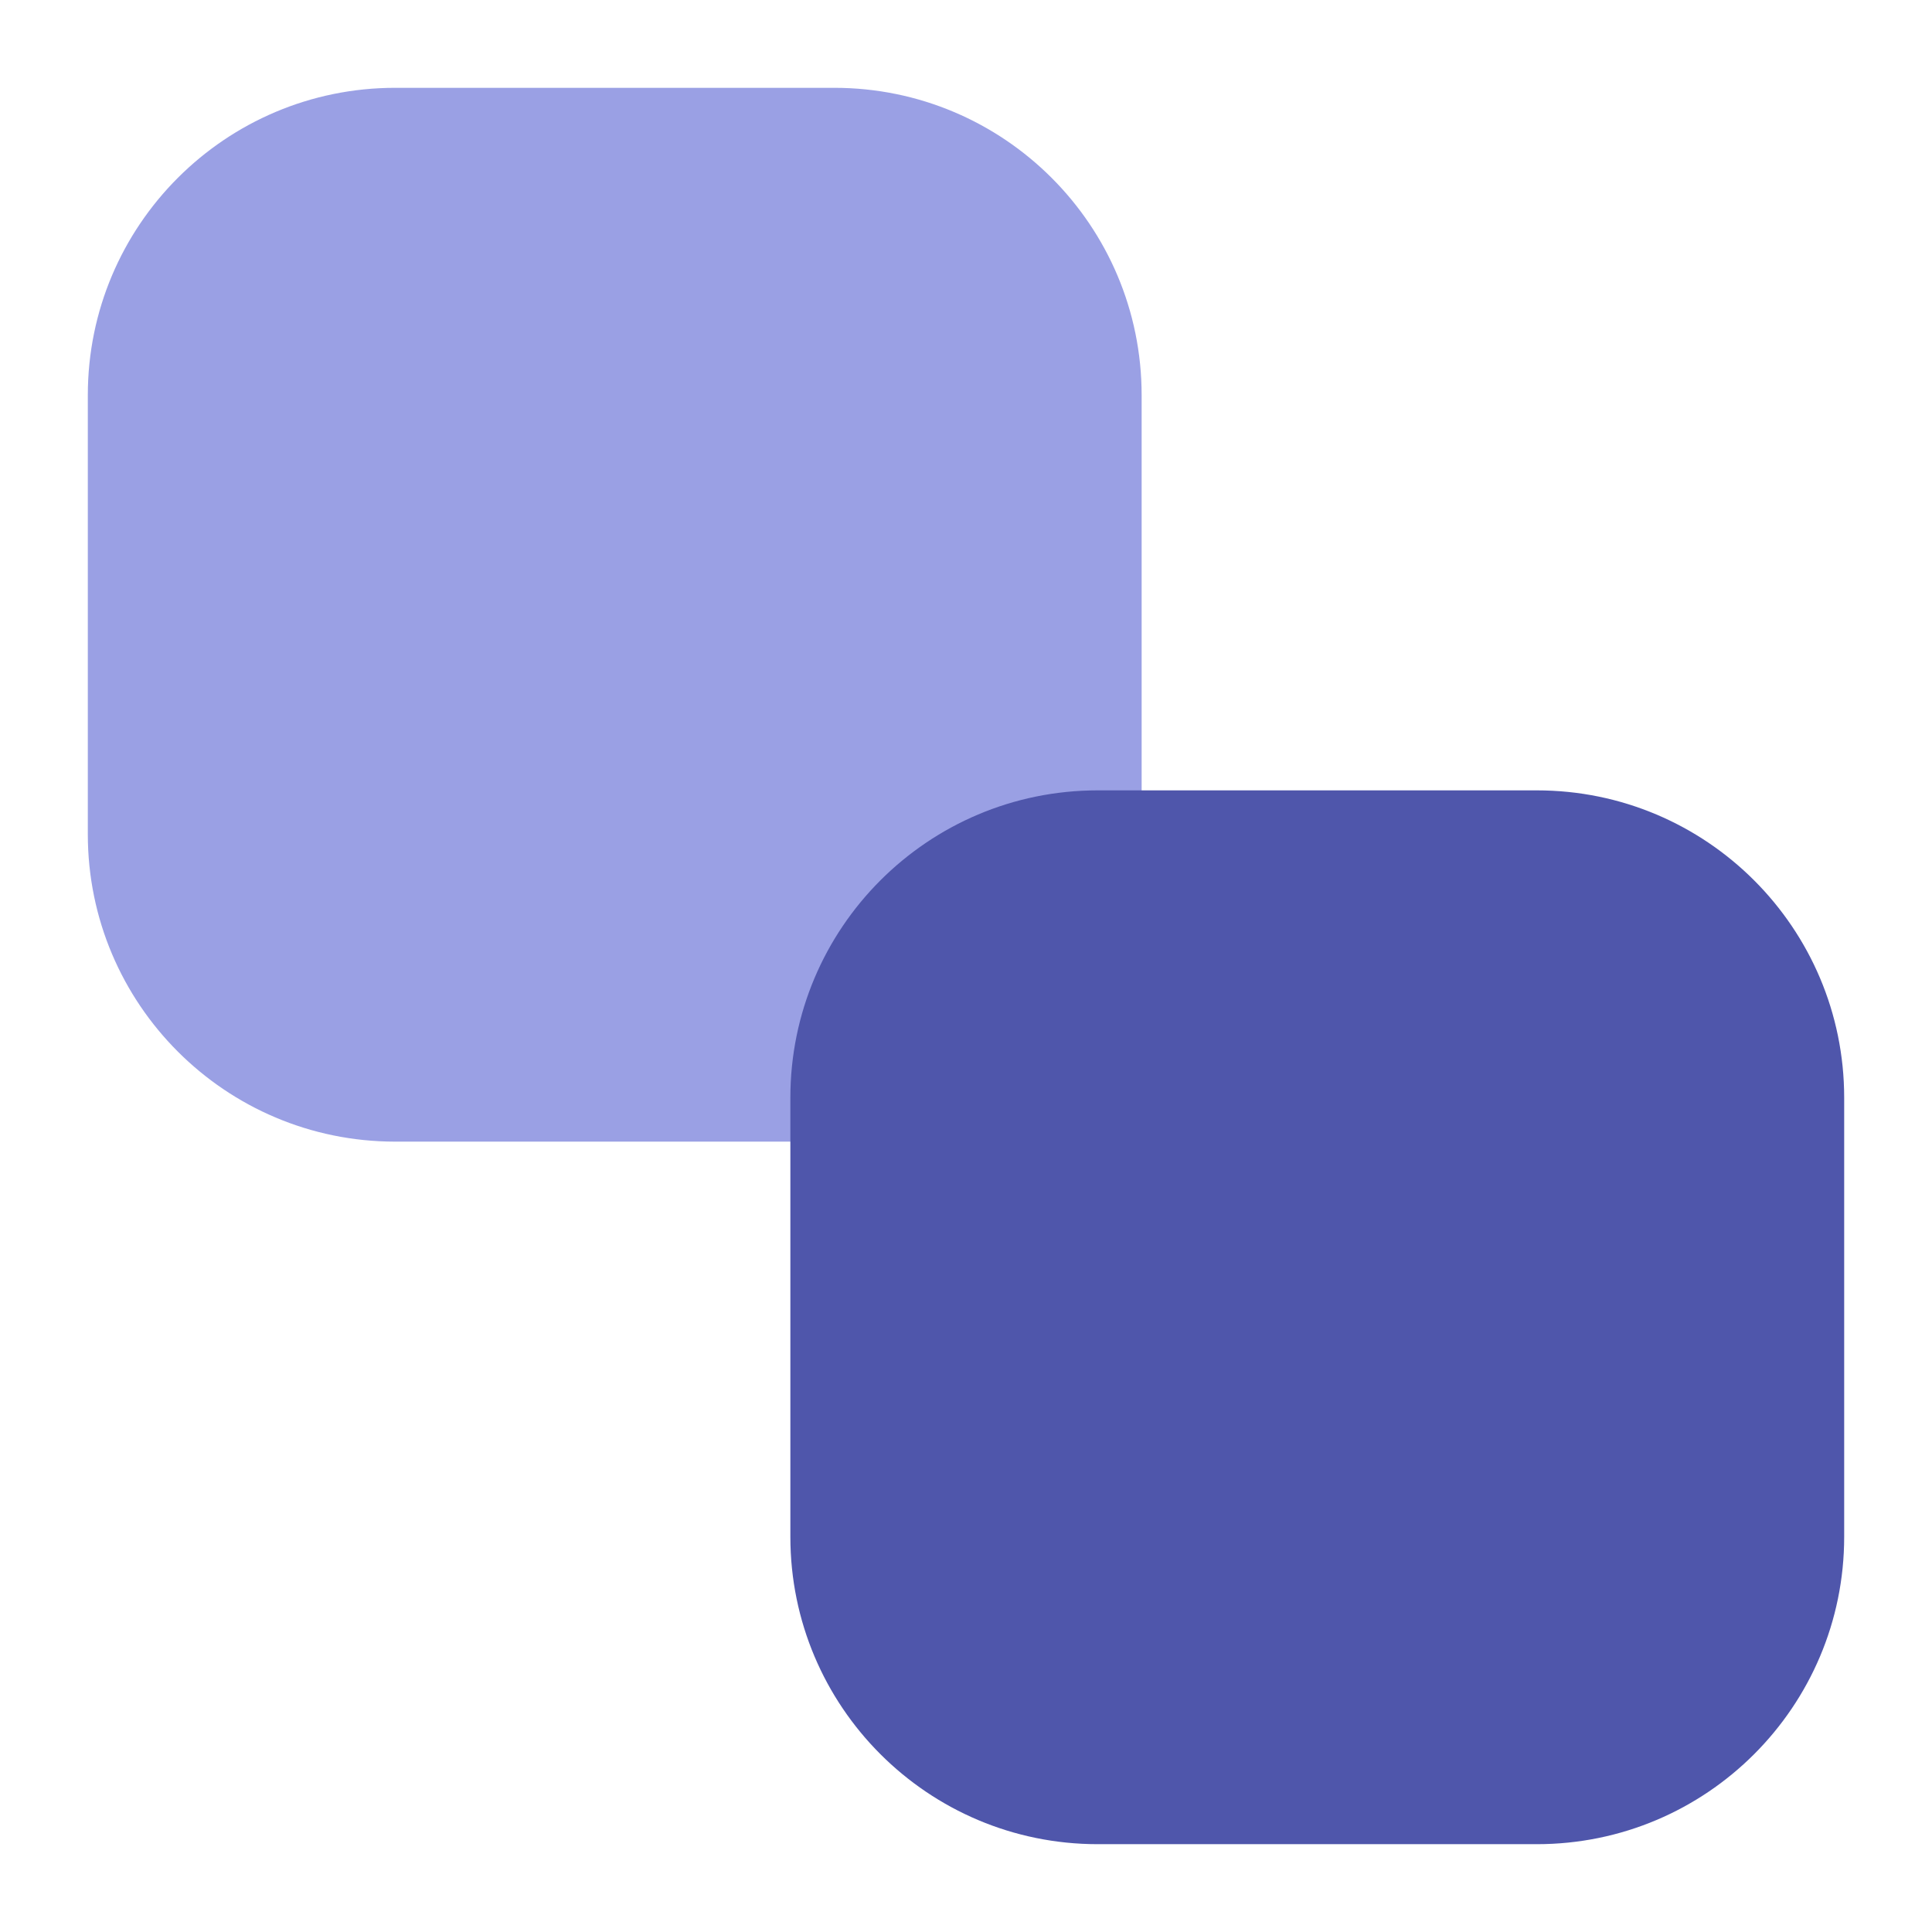
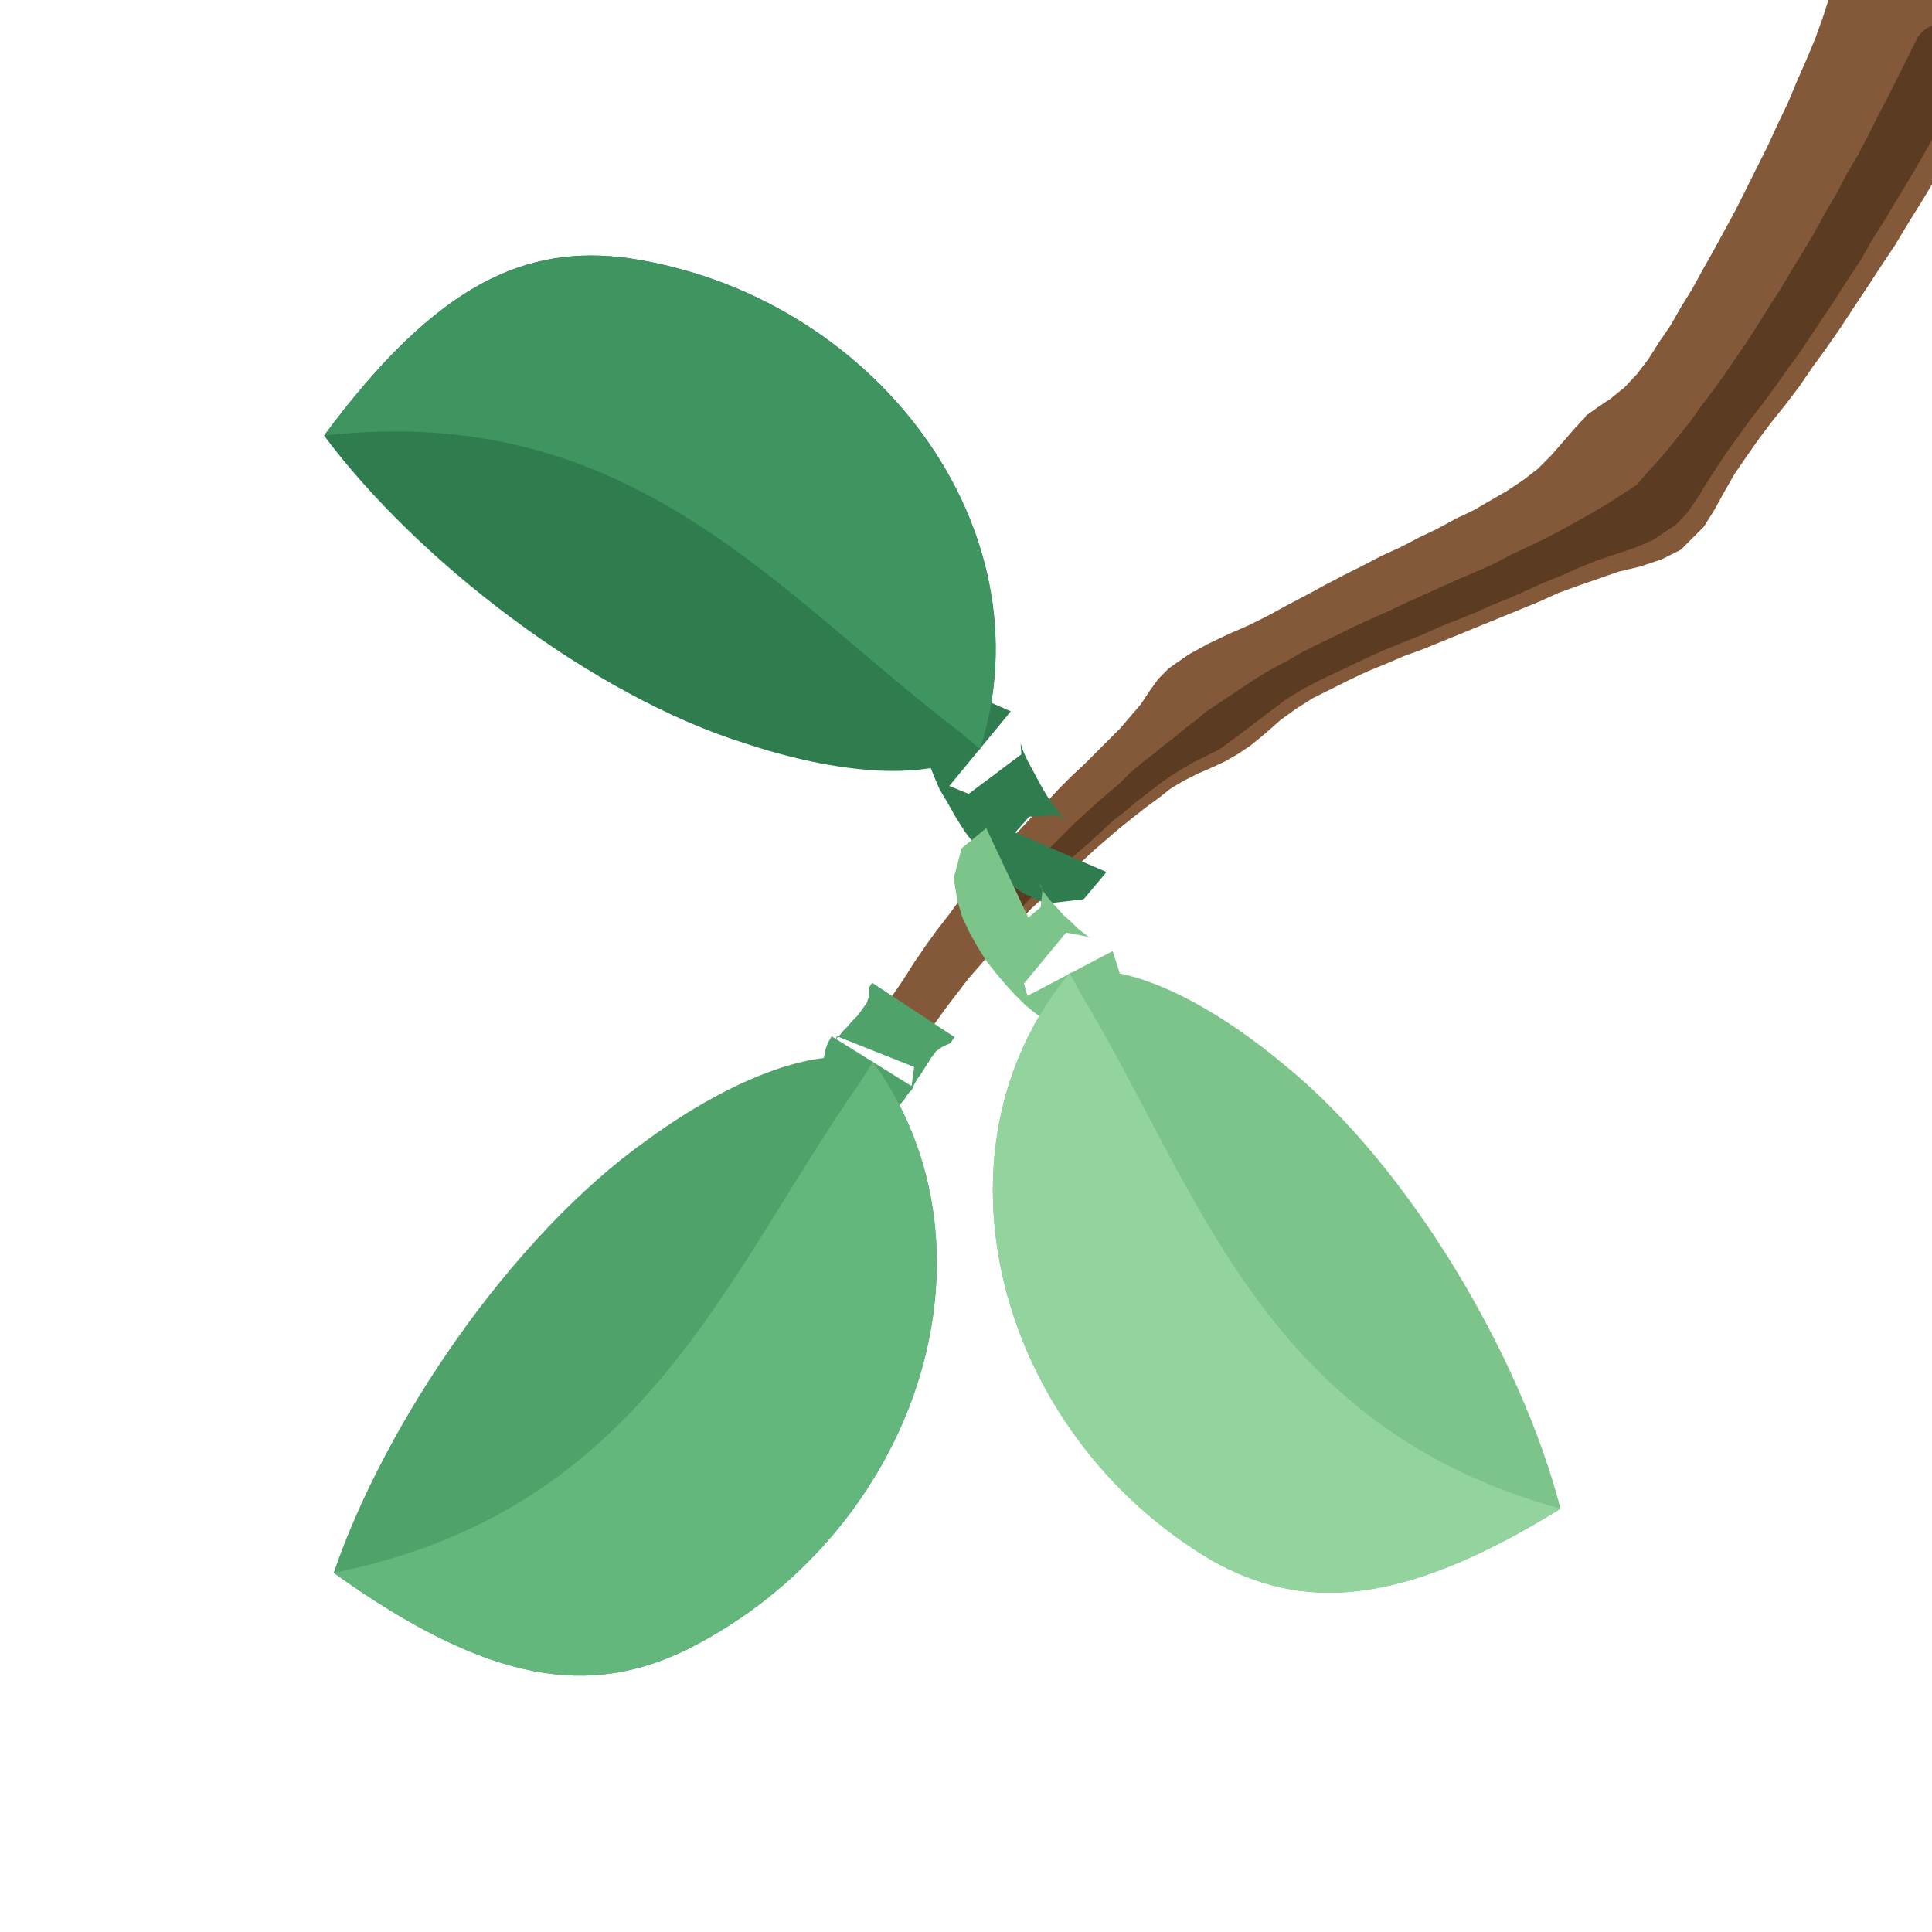
<svg xmlns="http://www.w3.org/2000/svg" viewBox="0 0 22 22" role="img" aria-label="noevia">
-   <rect x="1" y="1" width="12" height="12" rx="3.5" fill="#9aa0e4" />
-   <rect x="9" y="9" width="12" height="12" rx="3.5" fill="#4f56ab" />
+   <defs>
+     <clipPath id="noevia-flat-flat-twig">
+       <path d="M22.76,0.86 L22.61,1.09 L22.47,1.33 L22.32,1.57 L22.17,1.81 L22.03,2.05 L21.88,2.30 L21.73,2.54 L21.58,2.79 L21.42,3.03 L21.27,3.26 L21.11,3.50 L20.96,3.73 L20.80,3.96 L20.64,4.18 L20.49,4.40 L20.33,4.61 L20.17,4.81 L20.02,5.01 L19.88,5.21 L19.75,5.40 L19.63,5.61 L19.52,5.81 L19.40,6.00 L19.14,6.26 L18.92,6.37 L18.68,6.45 L18.43,6.51 L18.20,6.59 L17.97,6.67 L17.75,6.75 L17.53,6.85 L17.31,6.94 L17.09,7.03 L16.87,7.12 L16.65,7.21 L16.43,7.30 L16.21,7.39 L15.99,7.47 L15.78,7.56 L15.56,7.65 L15.35,7.75 L15.15,7.85 L14.95,7.95 L14.76,8.07 L14.58,8.20 L14.41,8.35 L14.24,8.49 L14.09,8.59 L13.95,8.67 L13.80,8.74 L13.64,8.81 L13.48,8.89 L13.33,8.98 L13.19,9.09 L13.04,9.20 L12.90,9.31 L12.75,9.43 L12.61,9.55 L12.46,9.68 L12.32,9.81 L12.17,9.94 L12.02,10.08 L11.88,10.22 L11.73,10.36 L11.59,10.51 L11.45,10.66 L11.31,10.82 L11.17,10.98 L11.03,11.14 L10.90,11.31 L10.77,11.48 L10.64,11.66 A0.29,0.29 0 0 1 10.16,11.34 L10.29,11.15 L10.41,10.96 L10.54,10.77 L10.67,10.59 L10.81,10.41 L10.94,10.23 L11.08,10.06 L11.22,9.90 L11.36,9.73 L11.50,9.57 L11.64,9.42 L11.78,9.27 L11.93,9.12 L12.07,8.97 L12.21,8.83 L12.35,8.70 L12.49,8.56 L12.62,8.43 L12.75,8.30 L12.87,8.16 L12.99,8.02 L13.09,7.87 L13.19,7.73 L13.31,7.61 L13.54,7.45 L13.76,7.33 L13.99,7.22 L14.22,7.12 L14.44,7.01 L14.66,6.89 L14.87,6.78 L15.09,6.66 L15.30,6.55 L15.52,6.44 L15.73,6.33 L15.95,6.23 L16.16,6.12 L16.37,6.02 L16.57,5.91 L16.78,5.81 L16.97,5.70 L17.16,5.59 L17.34,5.47 L17.51,5.34 L17.66,5.19 L17.80,5.03 L17.93,4.88 L18.06,4.74 L18.05,4.74 L18.19,4.64 L18.34,4.54 L18.50,4.41 L18.64,4.26 L18.77,4.09 L18.89,3.90 L19.02,3.71 L19.14,3.50 L19.27,3.29 L19.39,3.07 L19.52,2.84 L19.64,2.62 L19.77,2.38 L19.89,2.14 L20.01,1.90 L20.13,1.66 L20.24,1.42 L20.36,1.17 L20.46,0.93 L20.57,0.68 L20.67,0.44 L20.76,0.19 L20.84,-0.06 A1.07,1.07 0 0 1 22.76,0.86 Z" />
+     </clipPath>
+   </defs>
+   <path d="M22.76,0.86 L22.61,1.09 L22.47,1.33 L22.32,1.57 L22.17,1.81 L22.03,2.05 L21.88,2.30 L21.73,2.54 L21.58,2.79 L21.42,3.03 L21.27,3.26 L21.11,3.50 L20.96,3.73 L20.80,3.96 L20.64,4.18 L20.49,4.40 L20.33,4.61 L20.17,4.81 L20.02,5.01 L19.88,5.21 L19.75,5.40 L19.63,5.61 L19.52,5.81 L19.40,6.00 L19.14,6.26 L18.92,6.37 L18.68,6.45 L18.43,6.51 L18.20,6.59 L17.97,6.67 L17.75,6.75 L17.53,6.85 L17.31,6.94 L17.09,7.03 L16.87,7.12 L16.65,7.21 L16.43,7.30 L16.21,7.39 L15.99,7.47 L15.78,7.56 L15.56,7.65 L15.35,7.75 L15.15,7.85 L14.95,7.95 L14.76,8.07 L14.58,8.20 L14.41,8.35 L14.24,8.49 L14.09,8.59 L13.95,8.67 L13.80,8.74 L13.64,8.81 L13.48,8.89 L13.33,8.98 L13.19,9.09 L13.04,9.20 L12.90,9.31 L12.75,9.43 L12.61,9.55 L12.46,9.68 L12.32,9.81 L12.17,9.94 L12.02,10.08 L11.88,10.22 L11.73,10.36 L11.59,10.51 L11.45,10.66 L11.31,10.82 L11.17,10.98 L11.03,11.14 L10.90,11.31 L10.77,11.48 L10.64,11.66 A0.29,0.29 0 0 1 10.16,11.34 L10.29,11.15 L10.41,10.96 L10.54,10.77 L10.67,10.59 L10.81,10.41 L10.94,10.23 L11.08,10.06 L11.22,9.90 L11.36,9.73 L11.50,9.57 L11.64,9.42 L11.78,9.27 L11.93,9.12 L12.07,8.97 L12.21,8.83 L12.35,8.70 L12.49,8.56 L12.62,8.43 L12.75,8.30 L12.87,8.16 L12.99,8.02 L13.09,7.87 L13.19,7.73 L13.31,7.61 L13.54,7.45 L13.76,7.33 L13.99,7.22 L14.22,7.12 L14.44,7.01 L14.66,6.89 L14.87,6.78 L15.09,6.66 L15.30,6.55 L15.52,6.44 L15.73,6.33 L15.95,6.23 L16.16,6.12 L16.37,6.02 L16.57,5.91 L16.78,5.81 L16.97,5.70 L17.16,5.59 L17.34,5.47 L17.51,5.34 L17.66,5.19 L17.80,5.03 L17.93,4.88 L18.06,4.74 L18.05,4.74 L18.19,4.64 L18.34,4.54 L18.50,4.41 L18.64,4.26 L18.77,4.09 L18.89,3.90 L19.02,3.71 L19.14,3.50 L19.27,3.29 L19.39,3.07 L19.52,2.84 L19.64,2.62 L19.77,2.38 L19.89,2.14 L20.01,1.90 L20.13,1.66 L20.24,1.42 L20.36,1.17 L20.46,0.93 L20.57,0.68 L20.67,0.44 L20.76,0.19 L20.84,-0.06 A1.07,1.07 0 0 1 22.76,0.86 Z" fill="#84593A" />
+   <path d="M22.50,0.73 L22.37,0.95 L22.25,1.17 L22.12,1.39 L21.99,1.61 L21.86,1.84 L21.73,2.06 L21.59,2.29 L21.46,2.51 L21.32,2.73 L21.19,2.96 L21.05,3.17 L20.91,3.39 L20.77,3.60 L20.63,3.81 L20.49,4.02 L20.35,4.21 L20.21,4.41 L20.07,4.60 L19.93,4.78 L19.80,4.96 L19.67,5.14 L19.55,5.32 L19.44,5.49 L19.33,5.67 L19.22,5.83 L19.09,5.97 L18.82,6.15 L18.61,6.24 L18.40,6.31 L18.19,6.38 L17.99,6.46 L17.79,6.55 L17.59,6.63 L17.39,6.72 L17.19,6.81 L16.99,6.89 L16.79,6.98 L16.59,7.06 L16.39,7.14 L16.19,7.23 L15.99,7.31 L15.79,7.39 L15.59,7.48 L15.40,7.57 L15.21,7.66 L15.02,7.75 L14.83,7.85 L14.65,7.96 L14.49,8.08 L14.32,8.21 L14.16,8.33 L14.00,8.45 L13.89,8.53 L13.75,8.60 L13.61,8.67 L13.47,8.75 L13.34,8.83 L13.20,8.93 L13.07,9.03 L12.94,9.13 L12.81,9.24 L12.67,9.35 L12.54,9.47 L12.41,9.59 L12.27,9.71 L12.14,9.83 L12.01,9.96 L11.87,10.09 L11.74,10.22 L11.61,10.36 L11.48,10.50 L11.35,10.64 A0.11,0.11 0 0 1 11.17,10.50 L11.30,10.35 L11.43,10.20 L11.56,10.06 L11.69,9.92 L11.82,9.78 L11.96,9.65 L12.09,9.52 L12.22,9.39 L12.35,9.27 L12.48,9.15 L12.62,9.03 L12.75,8.92 L12.87,8.80 L13.00,8.69 L13.13,8.59 L13.25,8.49 L13.38,8.39 L13.50,8.29 L13.62,8.20 L13.74,8.10 L13.92,7.98 L14.10,7.86 L14.28,7.74 L14.46,7.63 L14.65,7.53 L14.84,7.42 L15.04,7.32 L15.23,7.23 L15.43,7.13 L15.63,7.04 L15.83,6.95 L16.02,6.86 L16.22,6.77 L16.42,6.68 L16.62,6.59 L16.81,6.51 L17.01,6.42 L17.20,6.32 L17.39,6.23 L17.58,6.14 L17.77,6.04 L17.95,5.94 L18.13,5.84 L18.30,5.74 L18.47,5.63 L18.64,5.52 L18.75,5.39 L18.87,5.26 L18.99,5.12 L19.11,4.97 L19.24,4.81 L19.36,4.64 L19.49,4.47 L19.62,4.29 L19.75,4.10 L19.88,3.91 L20.01,3.71 L20.14,3.50 L20.27,3.30 L20.40,3.08 L20.53,2.87 L20.66,2.65 L20.78,2.43 L20.91,2.21 L21.03,1.98 L21.16,1.76 L21.28,1.53 L21.39,1.31 L21.51,1.08 L21.62,0.86 L21.73,0.64 L21.84,0.42 A0.37,0.37 0 0 1 22.50,0.73 Z" fill="#5B3B22" clip-path="url(#noevia-flat-flat-twig)" />
+   <path d="M12.60,9.93 L12.34,10.24 L11.91,10.29 L11.65,10.17 L11.48,10.05 L11.34,9.92 L11.22,9.78 L11.10,9.62 L10.98,9.46 L10.88,9.30 L10.79,9.14 L10.70,8.99 L10.64,8.85 L10.58,8.70 L10.56,8.43 L11.19,7.96 L11.51,8.10 L10.81,8.95 L11.03,9.04 L11.63,8.59 L11.62,8.44 L11.62,8.46 L11.65,8.55 L11.70,8.66 L11.77,8.79 L11.84,8.92 L11.92,9.06 L12.00,9.17 L12.07,9.27 L12.12,9.33 L12.13,9.34 L12.03,9.28 L11.72,9.30 L11.56,9.48 Z" fill="#2F7D4F" />
+   <path d="M11.16,8.53 C11.96,6.03 9.97,3.36 7.16,2.94 C5.99,2.78 4.98,3.22 3.69,4.96 C4.74,6.37 6.73,7.92 8.50,8.47 C9.65,8.85 10.68,8.89 11.16,8.53 Z" fill="#2F7D4F" />
+   <path d="M11.16,8.53 C11.96,6.03 9.97,3.36 7.16,2.94 C5.99,2.78 4.98,3.22 3.69,4.96 C7.20,4.56 8.87,6.78 10.95,8.35 Z" fill="#3E9560" />
+   <path d="M10.87,11.81 L10.82,11.88 L10.73,11.92 L10.66,11.97 L10.60,12.05 L10.55,12.13 L10.50,12.21 L10.45,12.28 L10.41,12.35 L10.37,12.42 L10.33,12.47 L10.29,12.53 L10.23,12.60 L9.34,12.26 L9.40,11.95 L9.43,11.87 L9.47,11.80 L10.40,12.38 L10.37,12.43 L10.37,12.43 L10.41,12.15 L9.53,11.80 L9.51,11.84 L9.53,11.82 L9.56,11.79 L9.60,11.74 L9.65,11.69 L9.71,11.62 L9.77,11.56 L9.82,11.49 L9.87,11.42 L9.90,11.33 L9.90,11.24 L9.93,11.19 Z" fill="#4FA36A" />
+   <path d="M9.94,12.09 C11.51,14.27 10.42,17.49 7.81,18.79 C6.73,19.31 5.60,19.20 3.80,17.91 C4.38,16.21 5.82,14.08 7.37,12.98 C8.37,12.25 9.36,11.89 9.94,12.09 Z" fill="#4FA36A" />
+   <path d="M9.94,12.09 C11.51,14.27 10.42,17.49 7.81,18.79 C6.73,19.31 5.60,19.20 3.80,17.91 C7.34,17.20 8.26,14.51 9.79,12.33 Z" fill="#63B67C" />
+   <path d="M11.71,10.45 L11.85,10.33 L11.87,10.14 L11.85,10.07 L11.85,10.09 L11.88,10.15 L11.94,10.23 L12.02,10.32 L12.11,10.42 L12.20,10.50 L12.28,10.58 L12.36,10.64 L12.41,10.68 L12.41,10.67 L12.14,10.62 L11.66,11.20 L11.70,11.34 L12.67,10.83 L12.75,11.08 L12.25,11.70 L11.90,11.62 L11.78,11.53 L11.67,11.44 L11.56,11.33 L11.45,11.21 L11.34,11.08 L11.23,10.94 L11.13,10.78 L11.04,10.62 L10.96,10.45 L10.90,10.25 L10.86,10.00 L10.95,9.66 L11.23,9.43 Z" fill="#7CC48A" />
+   <path d="M12.18,11.08 C10.50,13.10 11.35,16.32 13.80,17.77 C14.82,18.34 15.93,18.32 17.77,17.18 C17.33,15.48 16.07,13.30 14.63,12.13 C13.70,11.35 12.76,10.93 12.18,11.08 Z" fill="#7CC48A" />
+   <path d="M12.18,11.08 C10.50,13.10 11.35,16.32 13.80,17.77 C14.82,18.34 15.93,18.32 17.77,17.18 C14.37,16.24 13.66,13.56 12.31,11.32 Z" fill="#93D39E" />
</svg>
